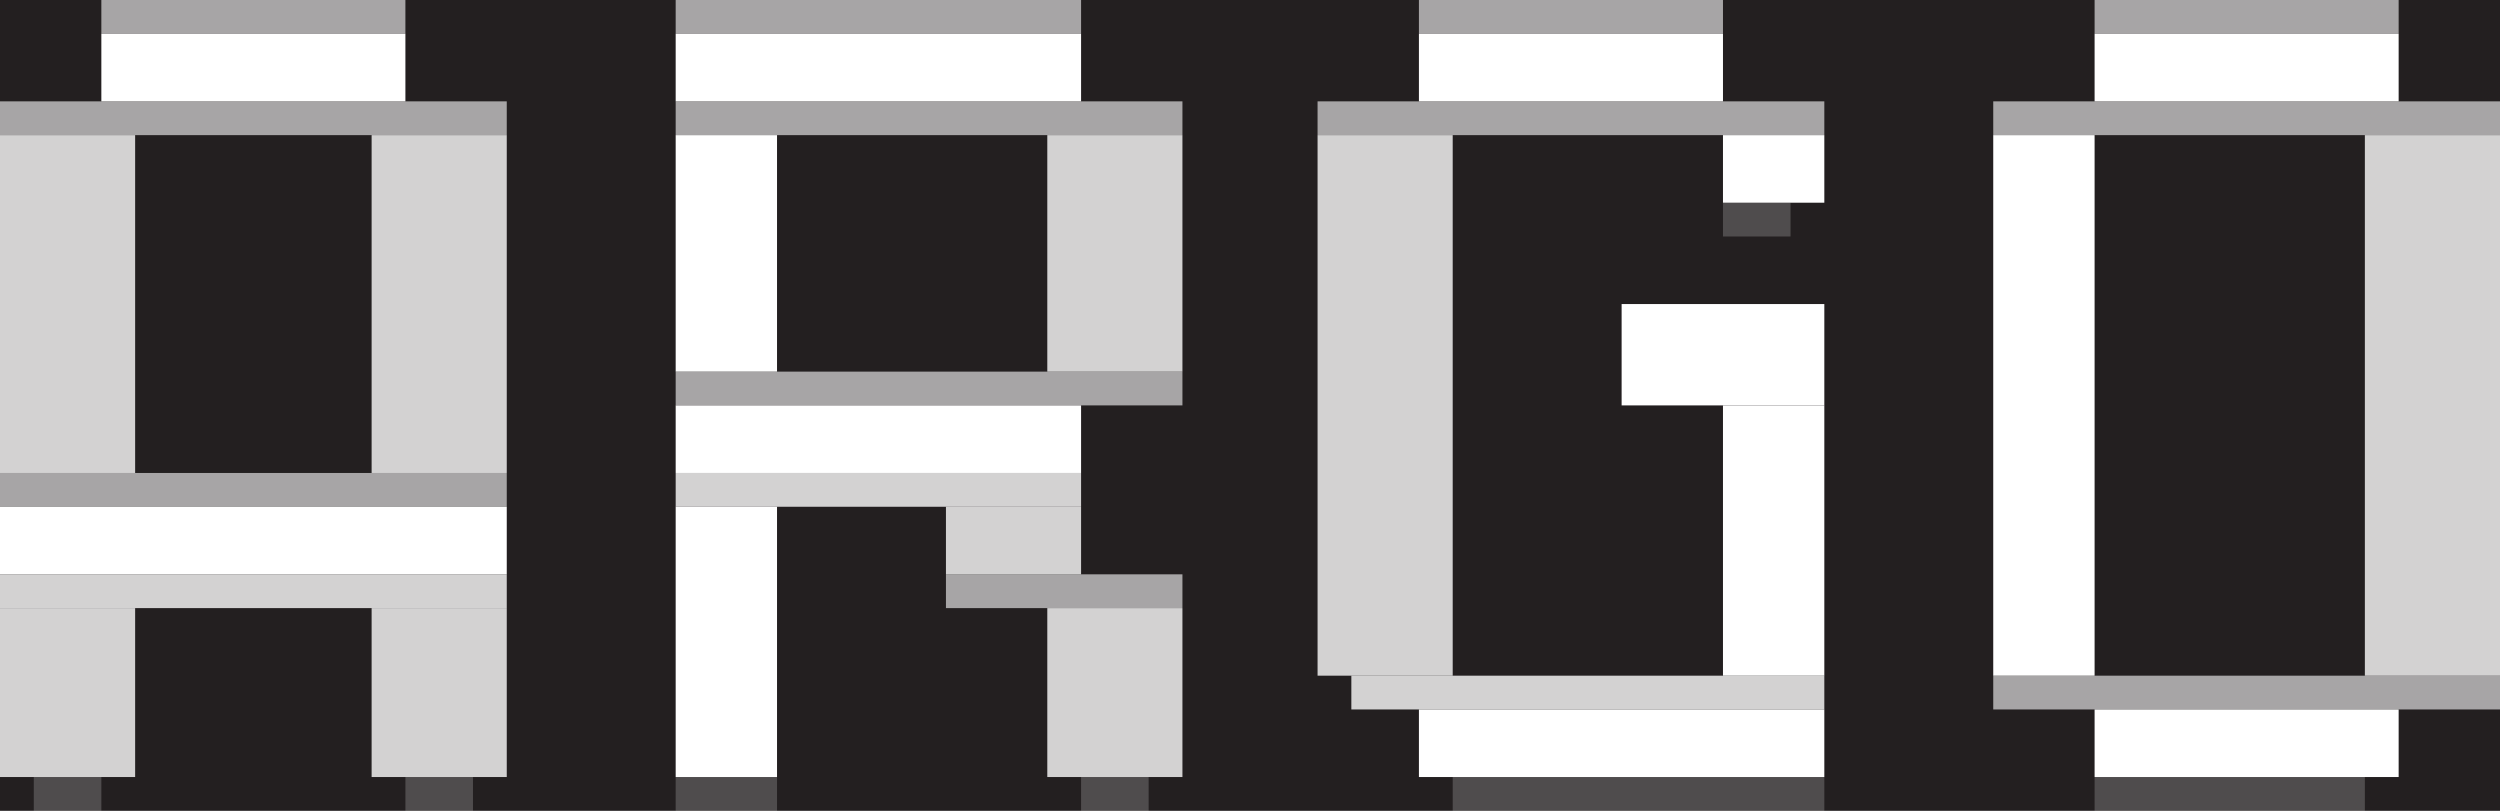
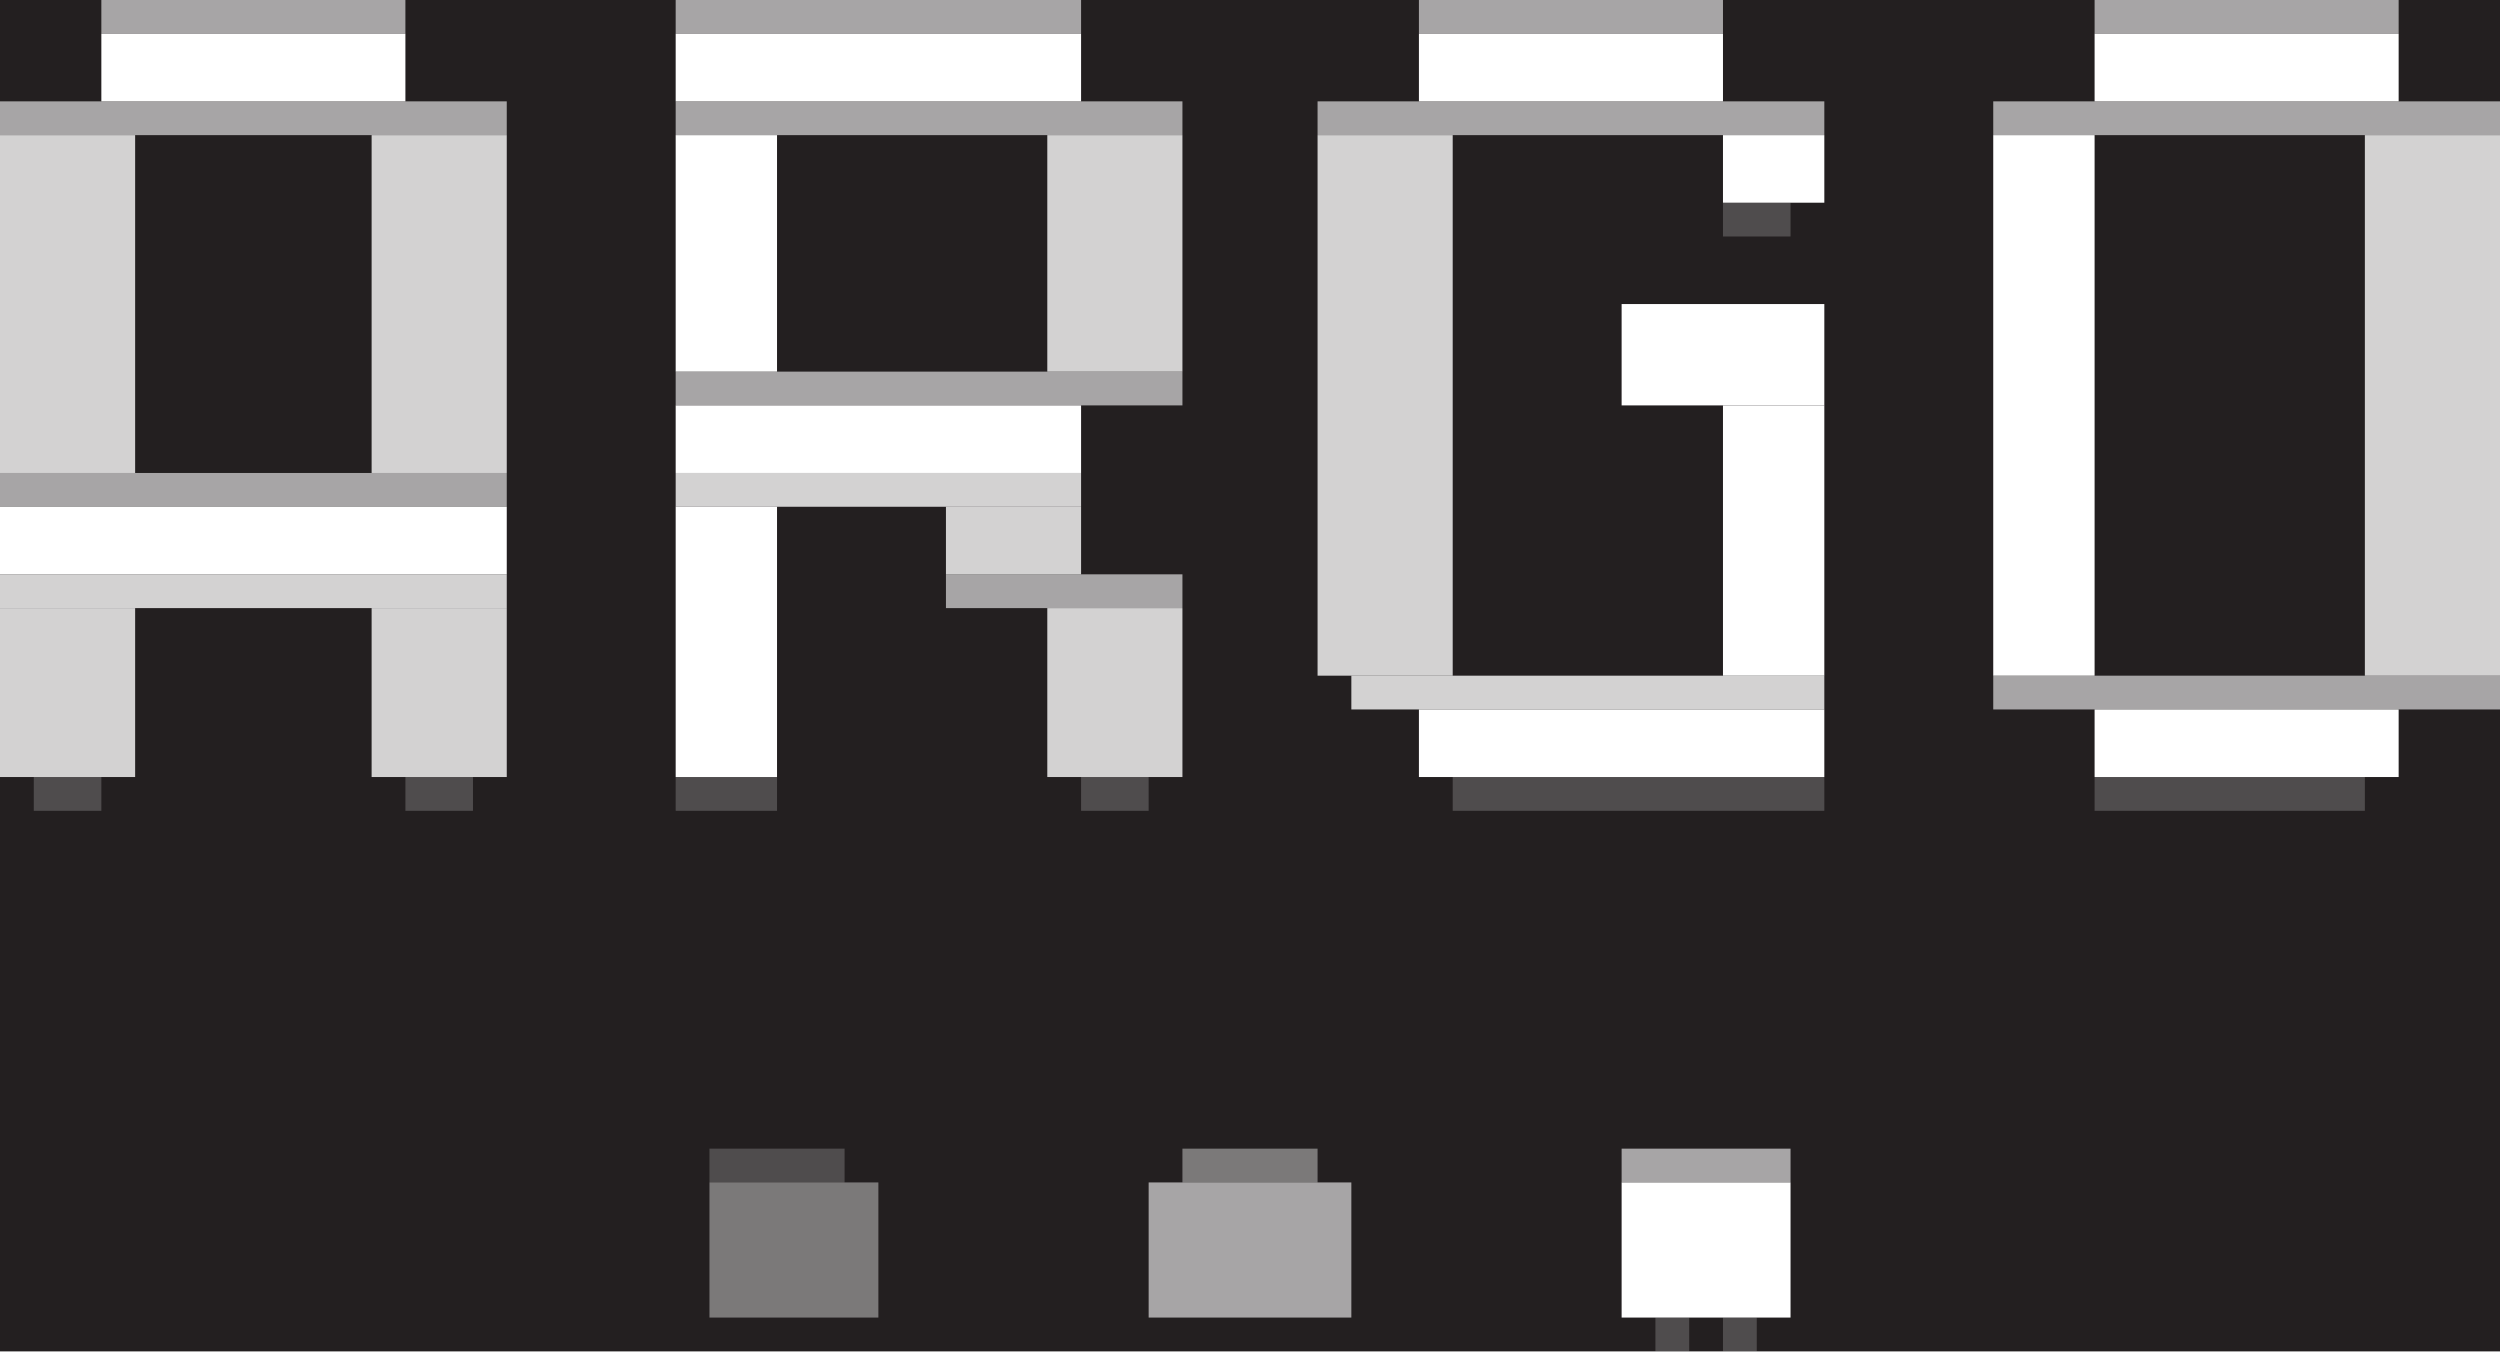
- <svg xmlns="http://www.w3.org/2000/svg" viewBox="0 0 74 24">
-   <rect width="74" height="24" fill="#231f20" />
+ <svg xmlns="http://www.w3.org/2000/svg" viewBox="0 0 74 40">
+   <rect width="74" height="40" fill="#231f20" />
  <g fill="#ffffff">
    <rect x="3" y="0" width="9" height="1" fill-opacity="0.6" />
    <rect x="20" y="0" width="12" height="1" fill-opacity="0.6" />
    <rect x="42" y="0" width="9" height="1" fill-opacity="0.6" />
    <rect x="62" y="0" width="9" height="1" fill-opacity="0.6" />
    <rect x="3" y="1" width="9" height="2" fill-opacity="1.0" />
    <rect x="20" y="1" width="12" height="2" fill-opacity="1.0" />
    <rect x="42" y="1" width="9" height="2" fill-opacity="1.0" />
    <rect x="62" y="1" width="9" height="2" fill-opacity="1.0" />
    <rect x="0" y="3" width="15" height="1" fill-opacity="0.6" />
    <rect x="20" y="3" width="15" height="1" fill-opacity="0.6" />
    <rect x="39" y="3" width="15" height="1" fill-opacity="0.6" />
    <rect x="59" y="3" width="15" height="1" fill-opacity="0.6" />
    <rect x="0" y="4" width="4" height="10" fill-opacity="0.8" />
    <rect x="11" y="4" width="4" height="10" fill-opacity="0.8" />
    <rect x="20" y="4" width="3" height="7" fill-opacity="1.0" />
    <rect x="31" y="4" width="4" height="7" fill-opacity="0.8" />
    <rect x="39" y="4" width="4" height="16" fill-opacity="0.8" />
    <rect x="51" y="4" width="3" height="2" fill-opacity="1.0" />
    <rect x="59" y="4" width="3" height="16" fill-opacity="1.0" />
    <rect x="70" y="4" width="4" height="16" fill-opacity="0.8" />
    <rect x="51" y="6" width="2" height="1" fill-opacity="0.2" />
    <rect x="48" y="9" width="6" height="3" fill-opacity="1.0" />
    <rect x="20" y="11" width="15" height="1" fill-opacity="0.6" />
    <rect x="20" y="12" width="12" height="2" fill-opacity="1.0" />
    <rect x="51" y="12" width="3" height="8" fill-opacity="1.0" />
    <rect x="0" y="14" width="15" height="1" fill-opacity="0.6" />
    <rect x="20" y="14" width="12" height="1" fill-opacity="0.8" />
    <rect x="0" y="15" width="15" height="2" fill-opacity="1.0" />
    <rect x="20" y="15" width="3" height="8" fill-opacity="1.0" />
    <rect x="28" y="15" width="4" height="2" fill-opacity="0.8" />
    <rect x="0" y="17" width="15" height="1" fill-opacity="0.8" />
    <rect x="28" y="17" width="7" height="1" fill-opacity="0.6" />
    <rect x="0" y="18" width="4" height="5" fill-opacity="0.8" />
    <rect x="11" y="18" width="4" height="5" fill-opacity="0.8" />
    <rect x="31" y="18" width="4" height="5" fill-opacity="0.8" />
    <rect x="40" y="20" width="14" height="1" fill-opacity="0.8" />
    <rect x="59" y="20" width="15" height="1" fill-opacity="0.6" />
    <rect x="42" y="21" width="12" height="2" fill-opacity="1.0" />
    <rect x="62" y="21" width="9" height="2" fill-opacity="1.0" />
    <rect x="1" y="23" width="2" height="1" fill-opacity="0.2" />
    <rect x="12" y="23" width="2" height="1" fill-opacity="0.2" />
    <rect x="20" y="23" width="3" height="1" fill-opacity="0.2" />
    <rect x="32" y="23" width="2" height="1" fill-opacity="0.2" />
    <rect x="43" y="23" width="11" height="1" fill-opacity="0.2" />
    <rect x="62" y="23" width="8" height="1" fill-opacity="0.2" />
+     <rect x="21" y="34" width="4" height="1" fill-opacity="0.2" />
+     <rect x="35" y="34" width="4" height="1" fill-opacity="0.4" />
+     <rect x="48" y="34" width="5" height="1" fill-opacity="0.6" />
+     <rect x="21" y="35" width="5" height="4" fill-opacity="0.4" />
+     <rect x="34" y="35" width="6" height="4" fill-opacity="0.6" />
+     <rect x="48" y="35" width="5" height="4" fill-opacity="1.0" />
+     <rect x="49" y="39" width="1" height="1" fill-opacity="0.2" />
+     <rect x="51" y="39" width="1" height="1" fill-opacity="0.2" />
  </g>
</svg>
